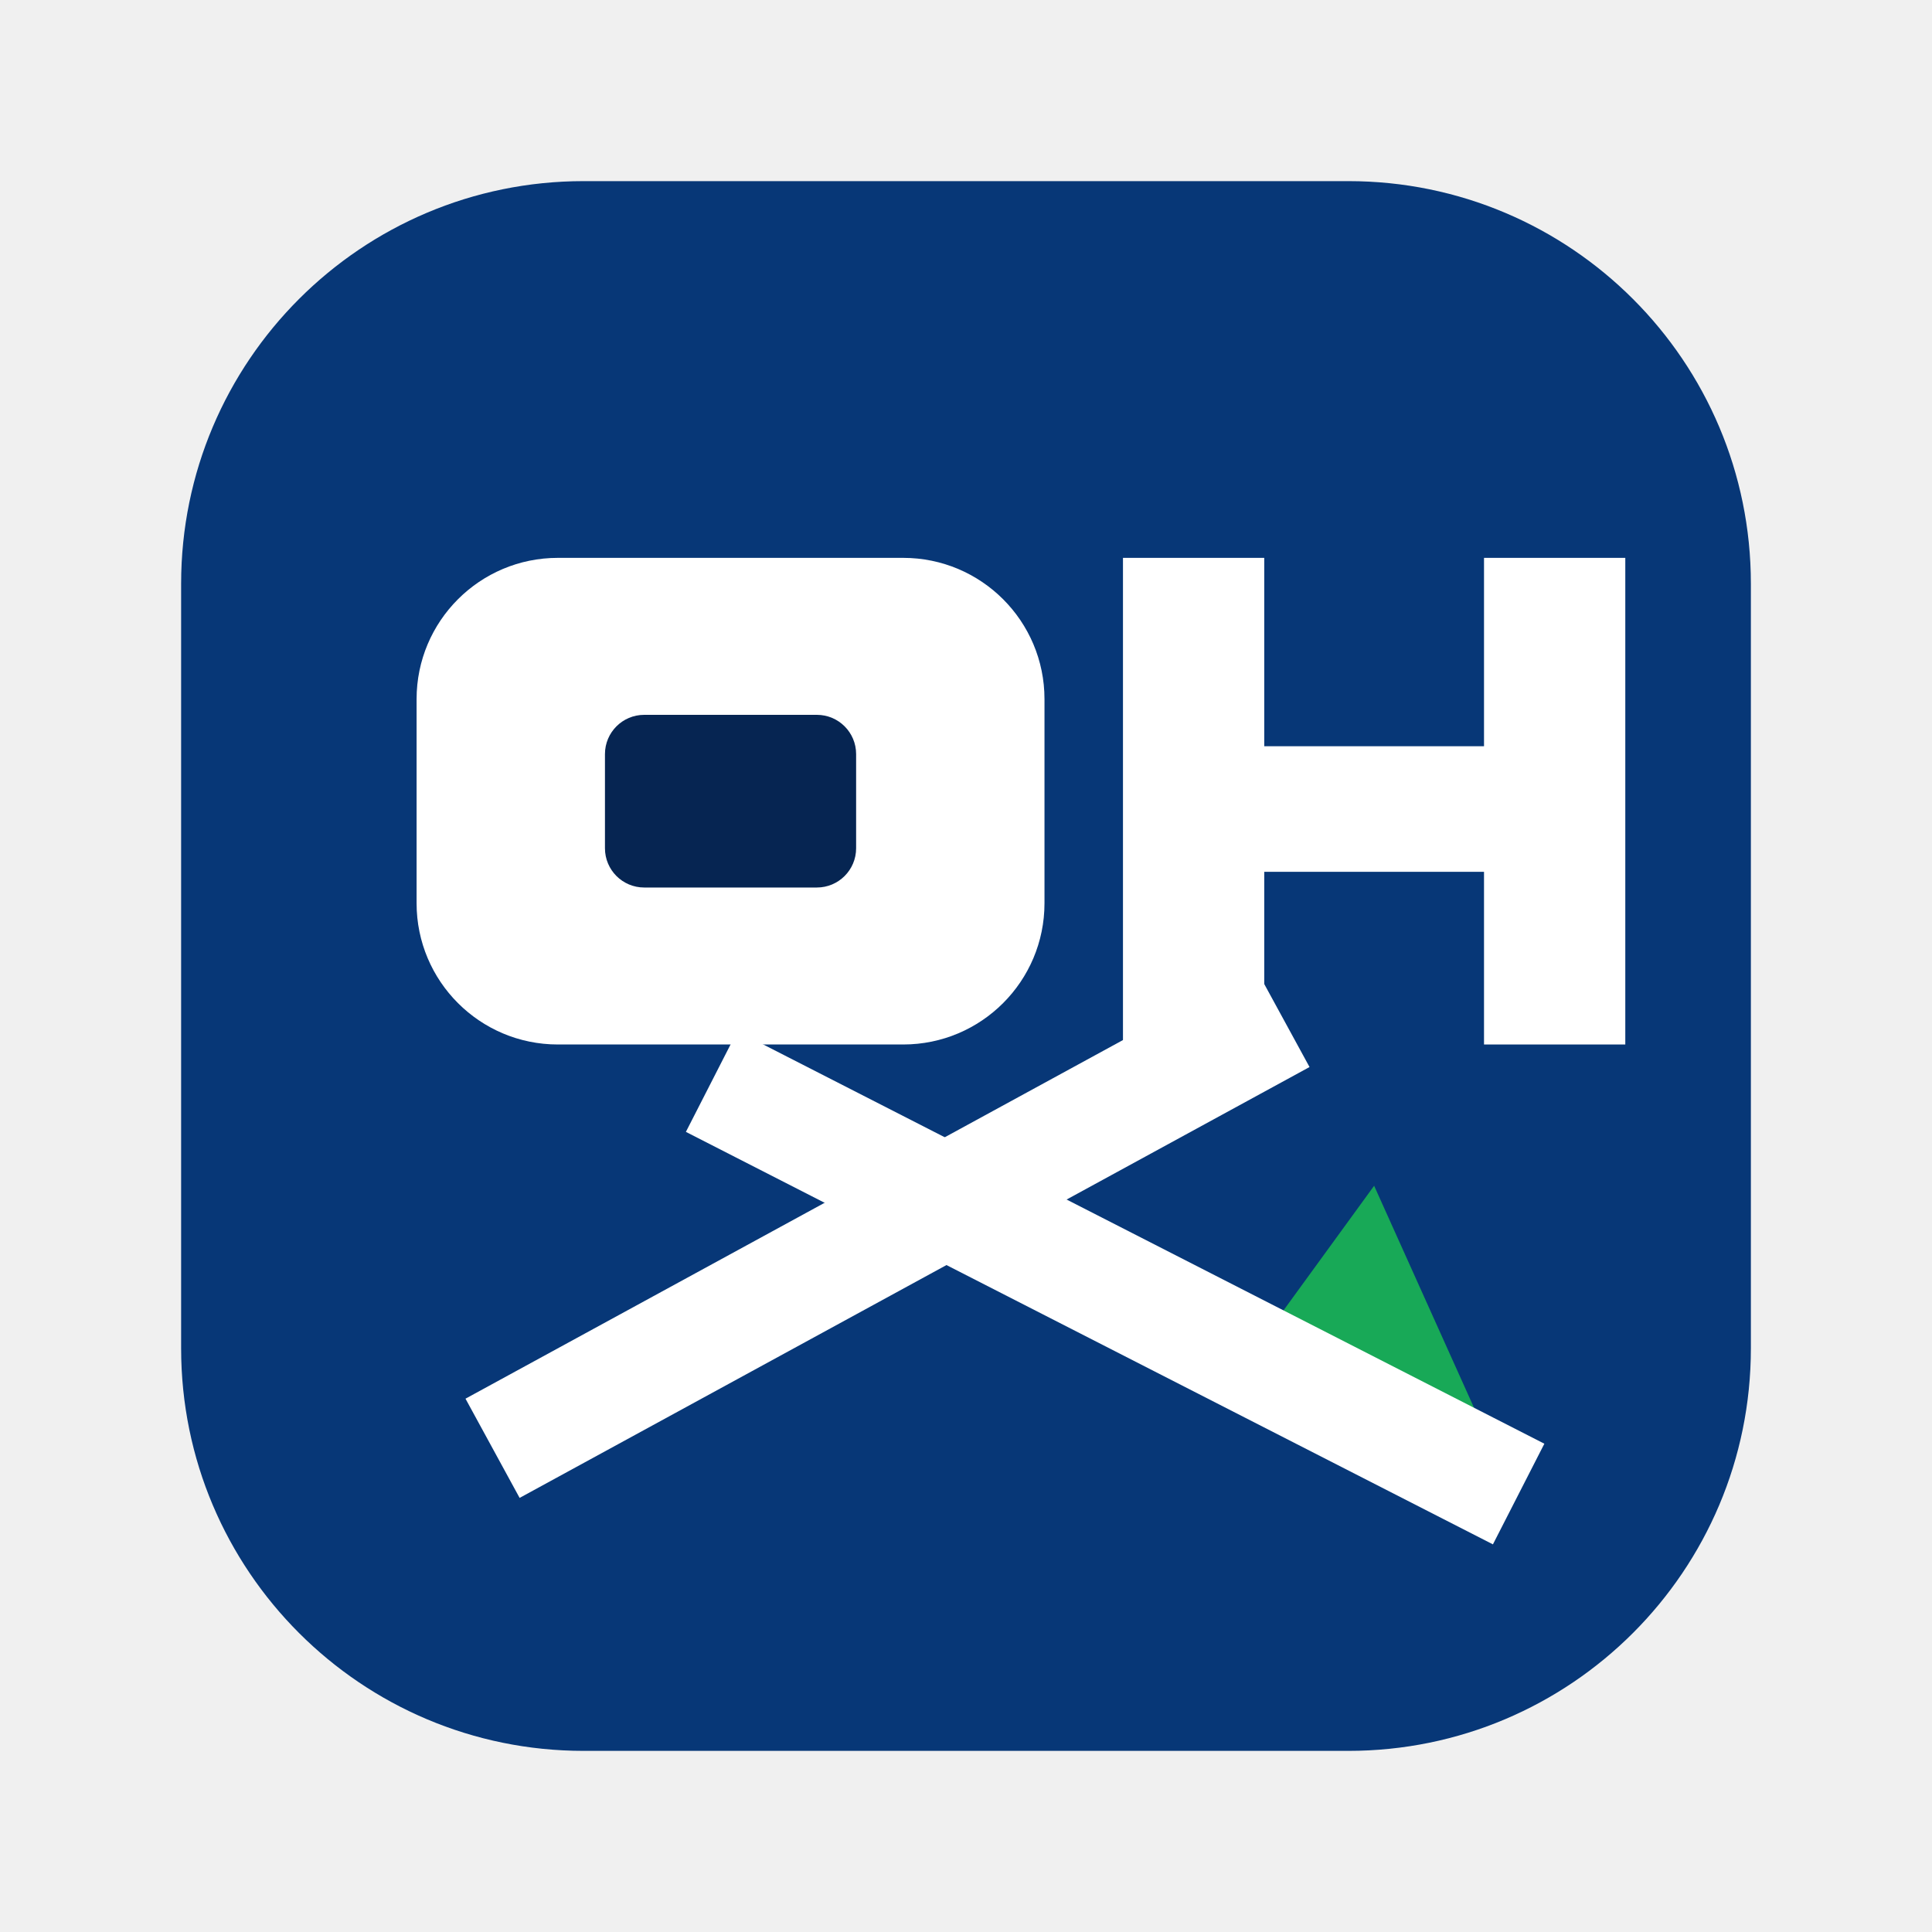
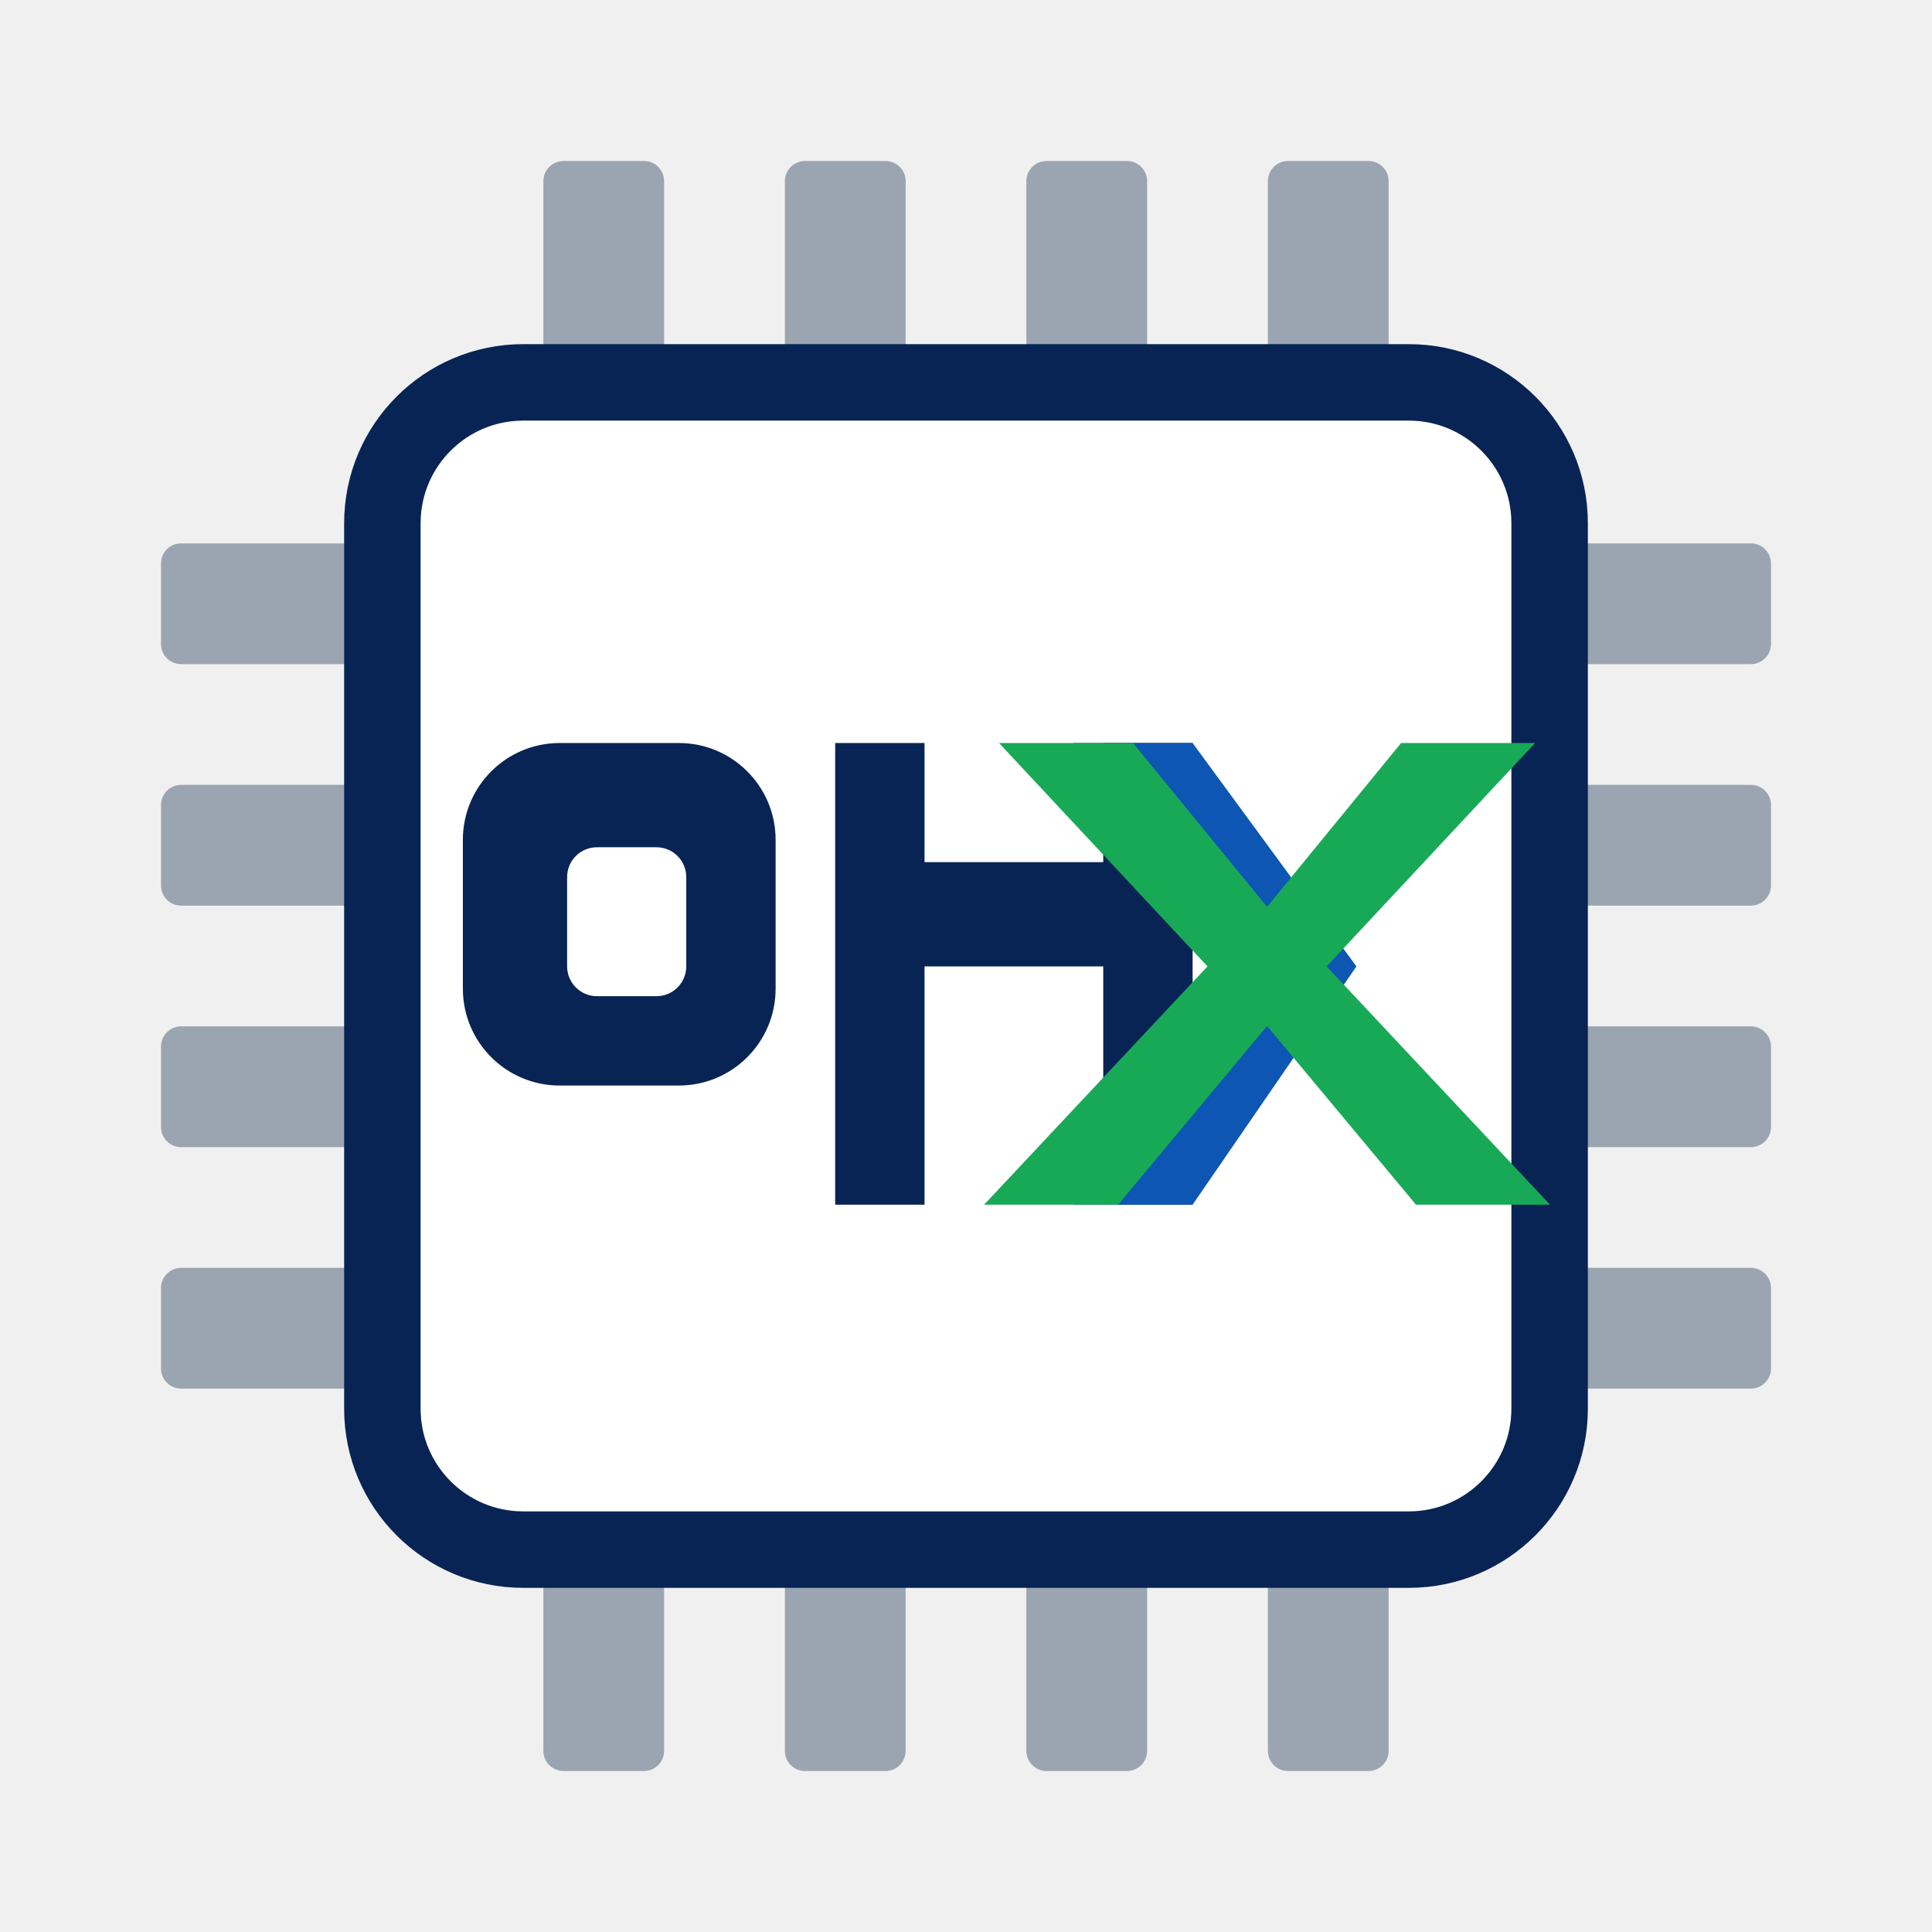
<svg xmlns="http://www.w3.org/2000/svg" viewBox="0 0 96 96">
  <defs>
-     <linearGradient id="openhw-explorer-mark-gradient" x1="18" x2="78" y1="12" y2="84">
-       <stop stop-color="#073777" />
-       <stop offset="0.56" stop-color="#062552" />
-       <stop offset="1" stop-color="#03142F" />
+     <linearGradient id="openhw-explorer-chip-face" x1="26" x2="72" y1="20" y2="78">
+       <stop stop-color="#FFFFFF" />
+       <stop offset="1" stop-color="#F6FAFF" />
    </linearGradient>
  </defs>
-   <rect x="9" y="9" width="78" height="78" rx="20" fill="url(#openhw-explorer-mark-gradient)" />
-   <g transform="translate(9 9) scale(0.78)">
-     <rect x="15" y="24" width="40" height="31" rx="9" fill="#FFFFFF" />
-     <rect x="27" y="34" width="16" height="11" rx="2.5" fill="#062552" />
-     <path fill="#FFFFFF" d="M60 24h9v12h14V24h9v31h-9V44H69v11h-9V24Z" />
-     <path d="M68 75 85 84 76 64Z" fill="#18A957" />
-     <path d="M23 79 67 55" fill="none" stroke="#FFFFFF" stroke-linecap="square" stroke-linejoin="round" stroke-width="7.2" />
-     <path d="M37 59 82 82" fill="none" stroke="#FFFFFF" stroke-linecap="square" stroke-linejoin="round" stroke-width="7.2" />
+   <g fill="#9AA5B1">
+     <rect x="27" y="8" width="6" height="11" rx="1" />
+     <rect x="39" y="8" width="6" height="11" rx="1" />
+     <rect x="51" y="8" width="6" height="11" rx="1" />
+     <rect x="63" y="8" width="6" height="11" rx="1" />
+     <rect x="27" y="77" width="6" height="11" rx="1" />
+     <rect x="39" y="77" width="6" height="11" rx="1" />
+     <rect x="51" y="77" width="6" height="11" rx="1" />
+     <rect x="63" y="77" width="6" height="11" rx="1" />
+     <rect x="8" y="27" width="11" height="6" rx="1" />
+     <rect x="8" y="39" width="11" height="6" rx="1" />
+     <rect x="8" y="51" width="11" height="6" rx="1" />
+     <rect x="8" y="63" width="11" height="6" rx="1" />
+     <rect x="77" y="27" width="11" height="6" rx="1" />
+     <rect x="77" y="39" width="11" height="6" rx="1" />
+     <rect x="77" y="51" width="11" height="6" rx="1" />
+     <rect x="77" y="63" width="11" height="6" rx="1" />
+   </g>
+   <rect x="19" y="19" width="58" height="58" rx="7" fill="url(#openhw-explorer-chip-face)" stroke="#082454" stroke-width="3.8" />
+   <g transform="translate(23 31) scale(0.74)">
+     <rect x="0" y="8" width="21" height="23" rx="6.5" fill="#082454" />
+     <rect x="7" y="15" width="8" height="10" rx="2" fill="#FFFFFF" />
+     <path fill="#082454" d="M25 8h6v8h12V8h6v31h-6V23H31v16h-6V8Z" />
+     <path d="M49 8 60 23 49 39h-8l11-16L41 8h8Z" fill="#0D56B3" />
+     <path d="M63 8h9L58 23l15 16h-9L54 27 44 39h-9l15-16L36 8h9l9 11 9-11Z" fill="#18A957" />
  </g>
</svg>
